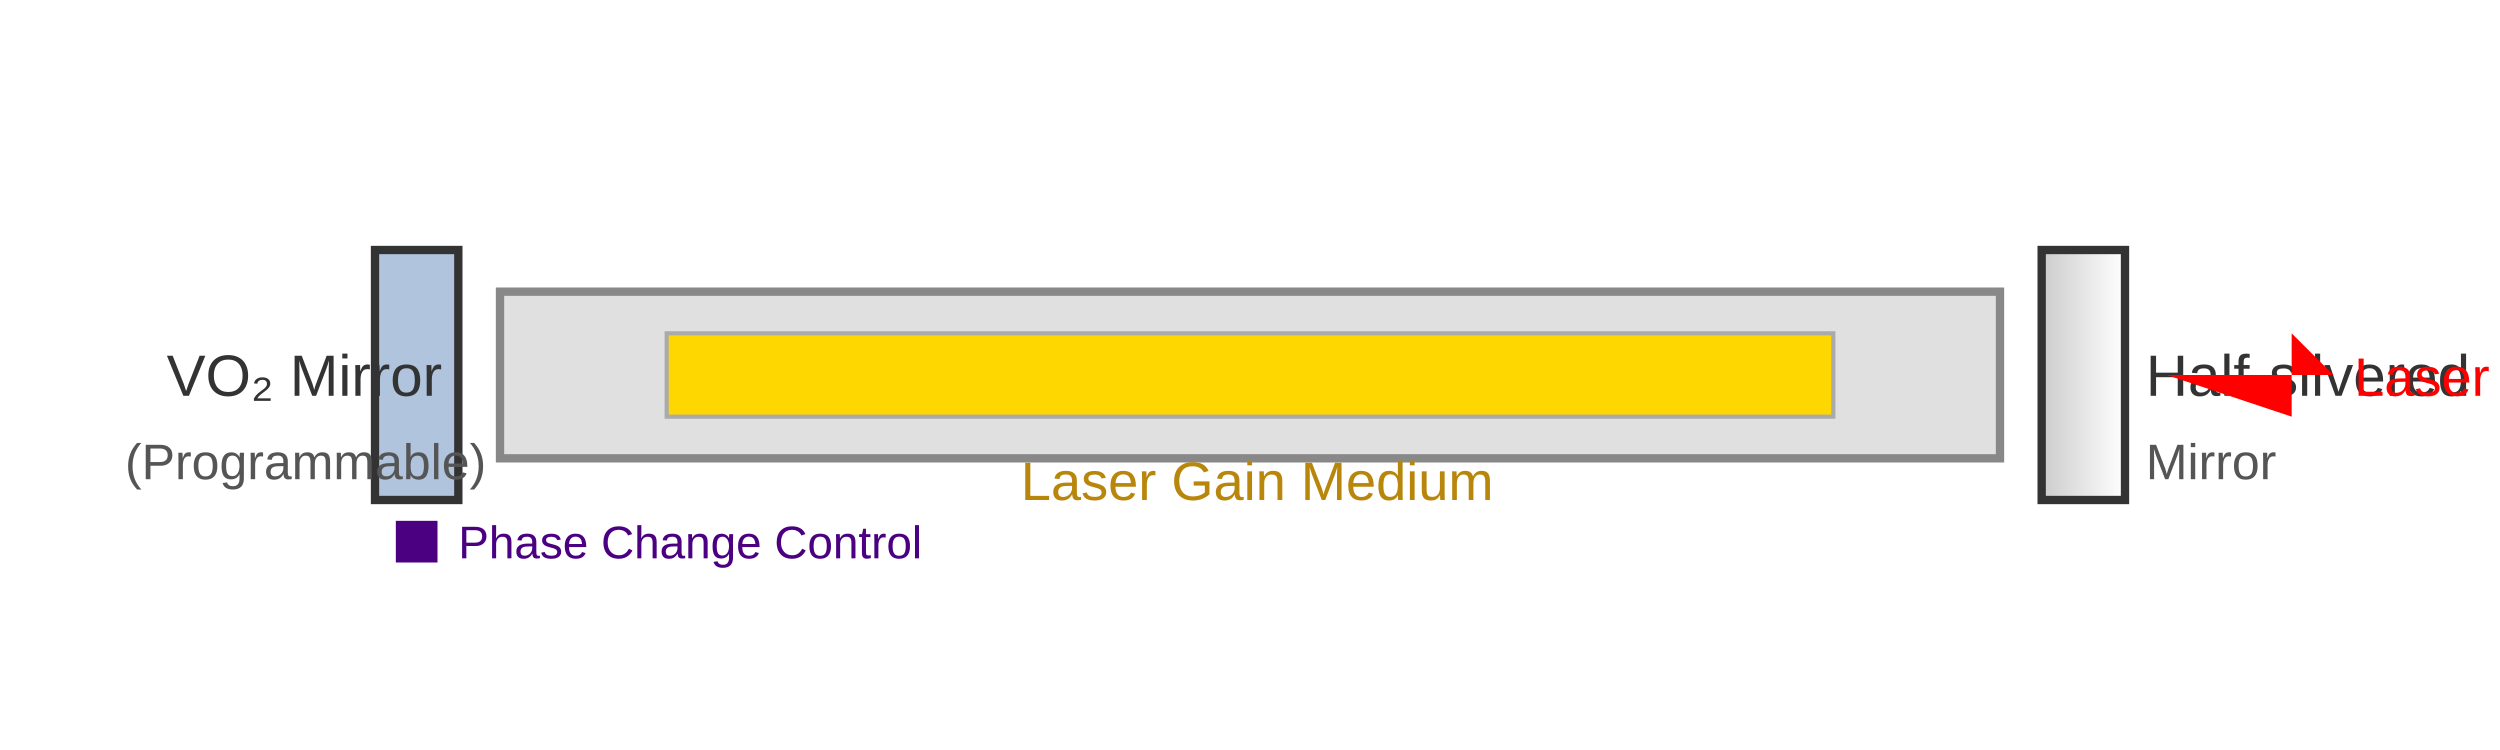
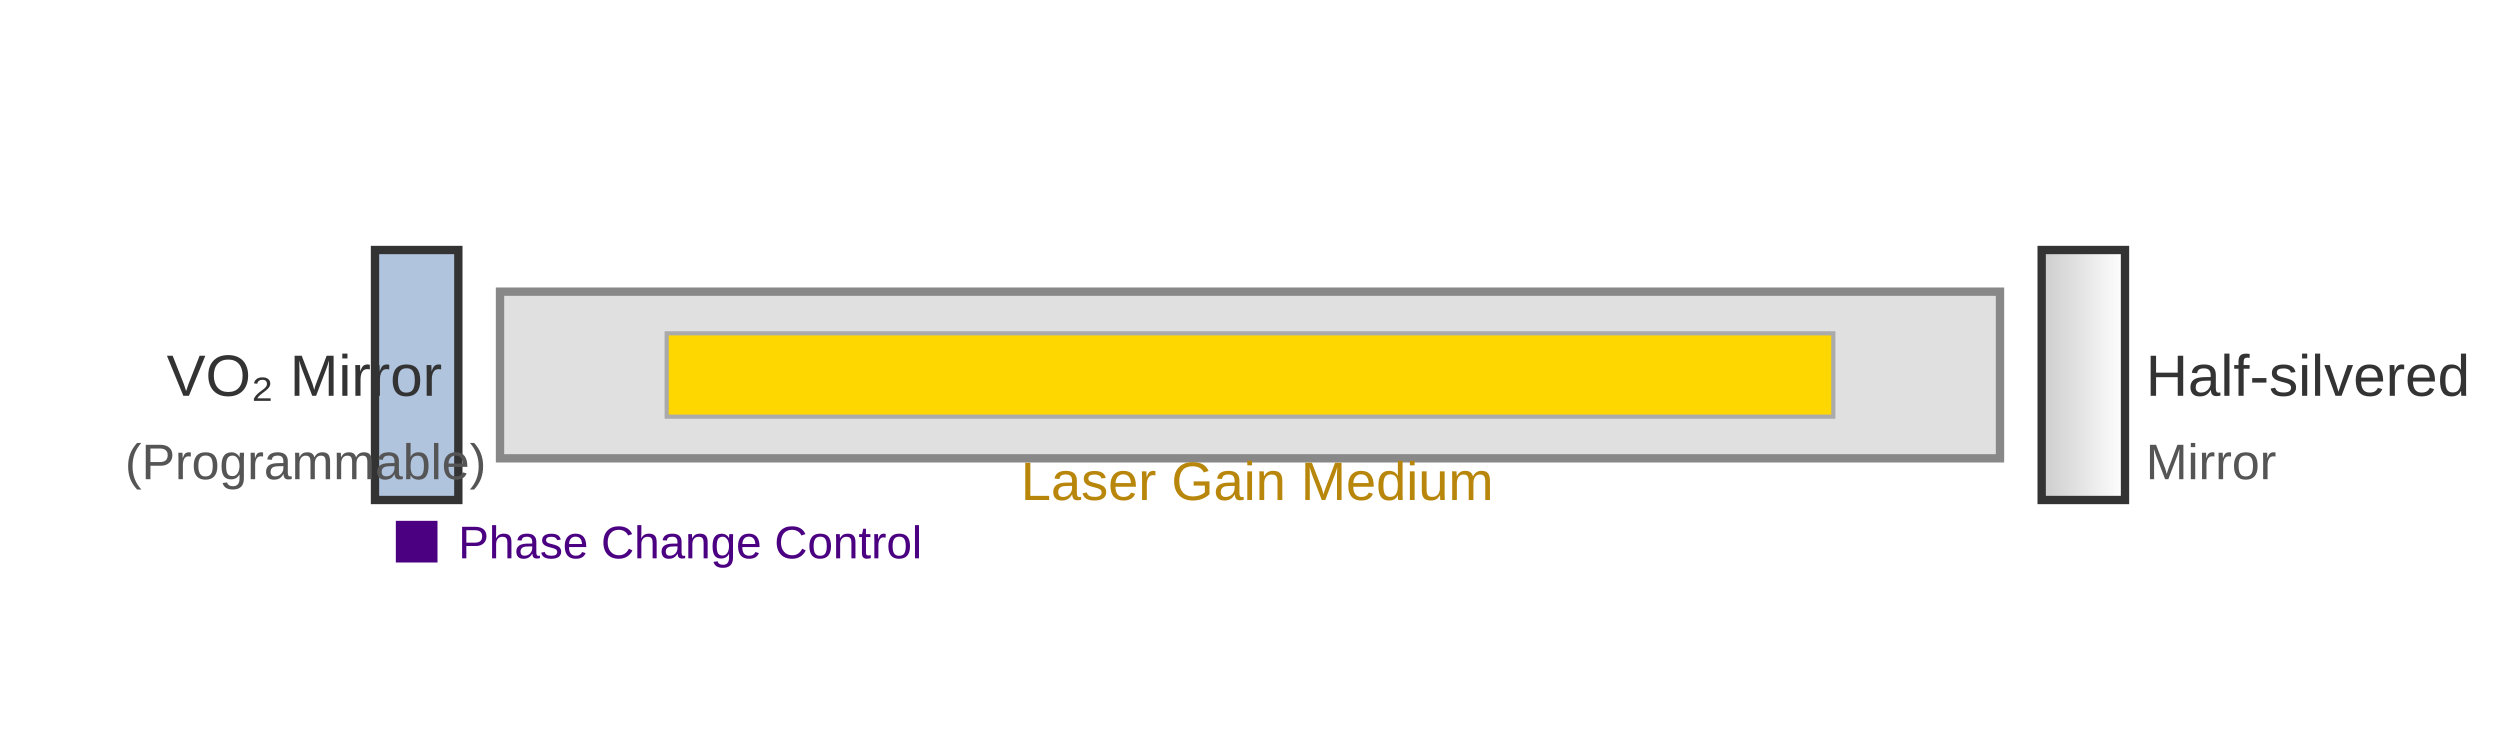
<svg xmlns="http://www.w3.org/2000/svg" width="600" height="180" viewBox="0 0 600 180">
  <rect x="120" y="70" width="360" height="40" fill="#e0e0e0" stroke="#888" stroke-width="2" />
  <rect x="90" y="60" width="20" height="60" fill="#b0c4de" stroke="#333" stroke-width="2" />
  <text x="40" y="95" font-size="14" font-family="Arial" fill="#333">VO₂ Mirror</text>
  <text x="30" y="115" font-size="12" font-family="Arial" fill="#555">(Programmable)</text>
  <rect x="490" y="60" width="20" height="60" fill="url(#halfSilver)" stroke="#333" stroke-width="2" />
  <text x="515" y="95" font-size="14" font-family="Arial" fill="#333">Half-silvered</text>
  <text x="515" y="115" font-size="12" font-family="Arial" fill="#555">Mirror</text>
  <defs>
    <linearGradient id="halfSilver" x1="0" y1="0" x2="1" y2="0">
      <stop offset="0%" stop-color="#cccccc" />
      <stop offset="100%" stop-color="#ffffff" />
    </linearGradient>
  </defs>
  <rect x="160" y="80" width="280" height="20" fill="#ffd700" stroke="#aaa" stroke-width="1" />
  <text x="245" y="120" font-size="13" font-family="Arial" fill="#b8860b">Laser Gain Medium</text>
-   <polygon points="520,90 560,90 550,80 550,100" fill="#f00" />
-   <text x="565" y="95" font-size="13" font-family="Arial" fill="#f00">Laser Output</text>
  <rect x="95" y="125" width="10" height="10" fill="#4b0082" />
  <text x="110" y="134" font-size="11" font-family="Arial" fill="#4b0082">Phase Change Control</text>
</svg>
